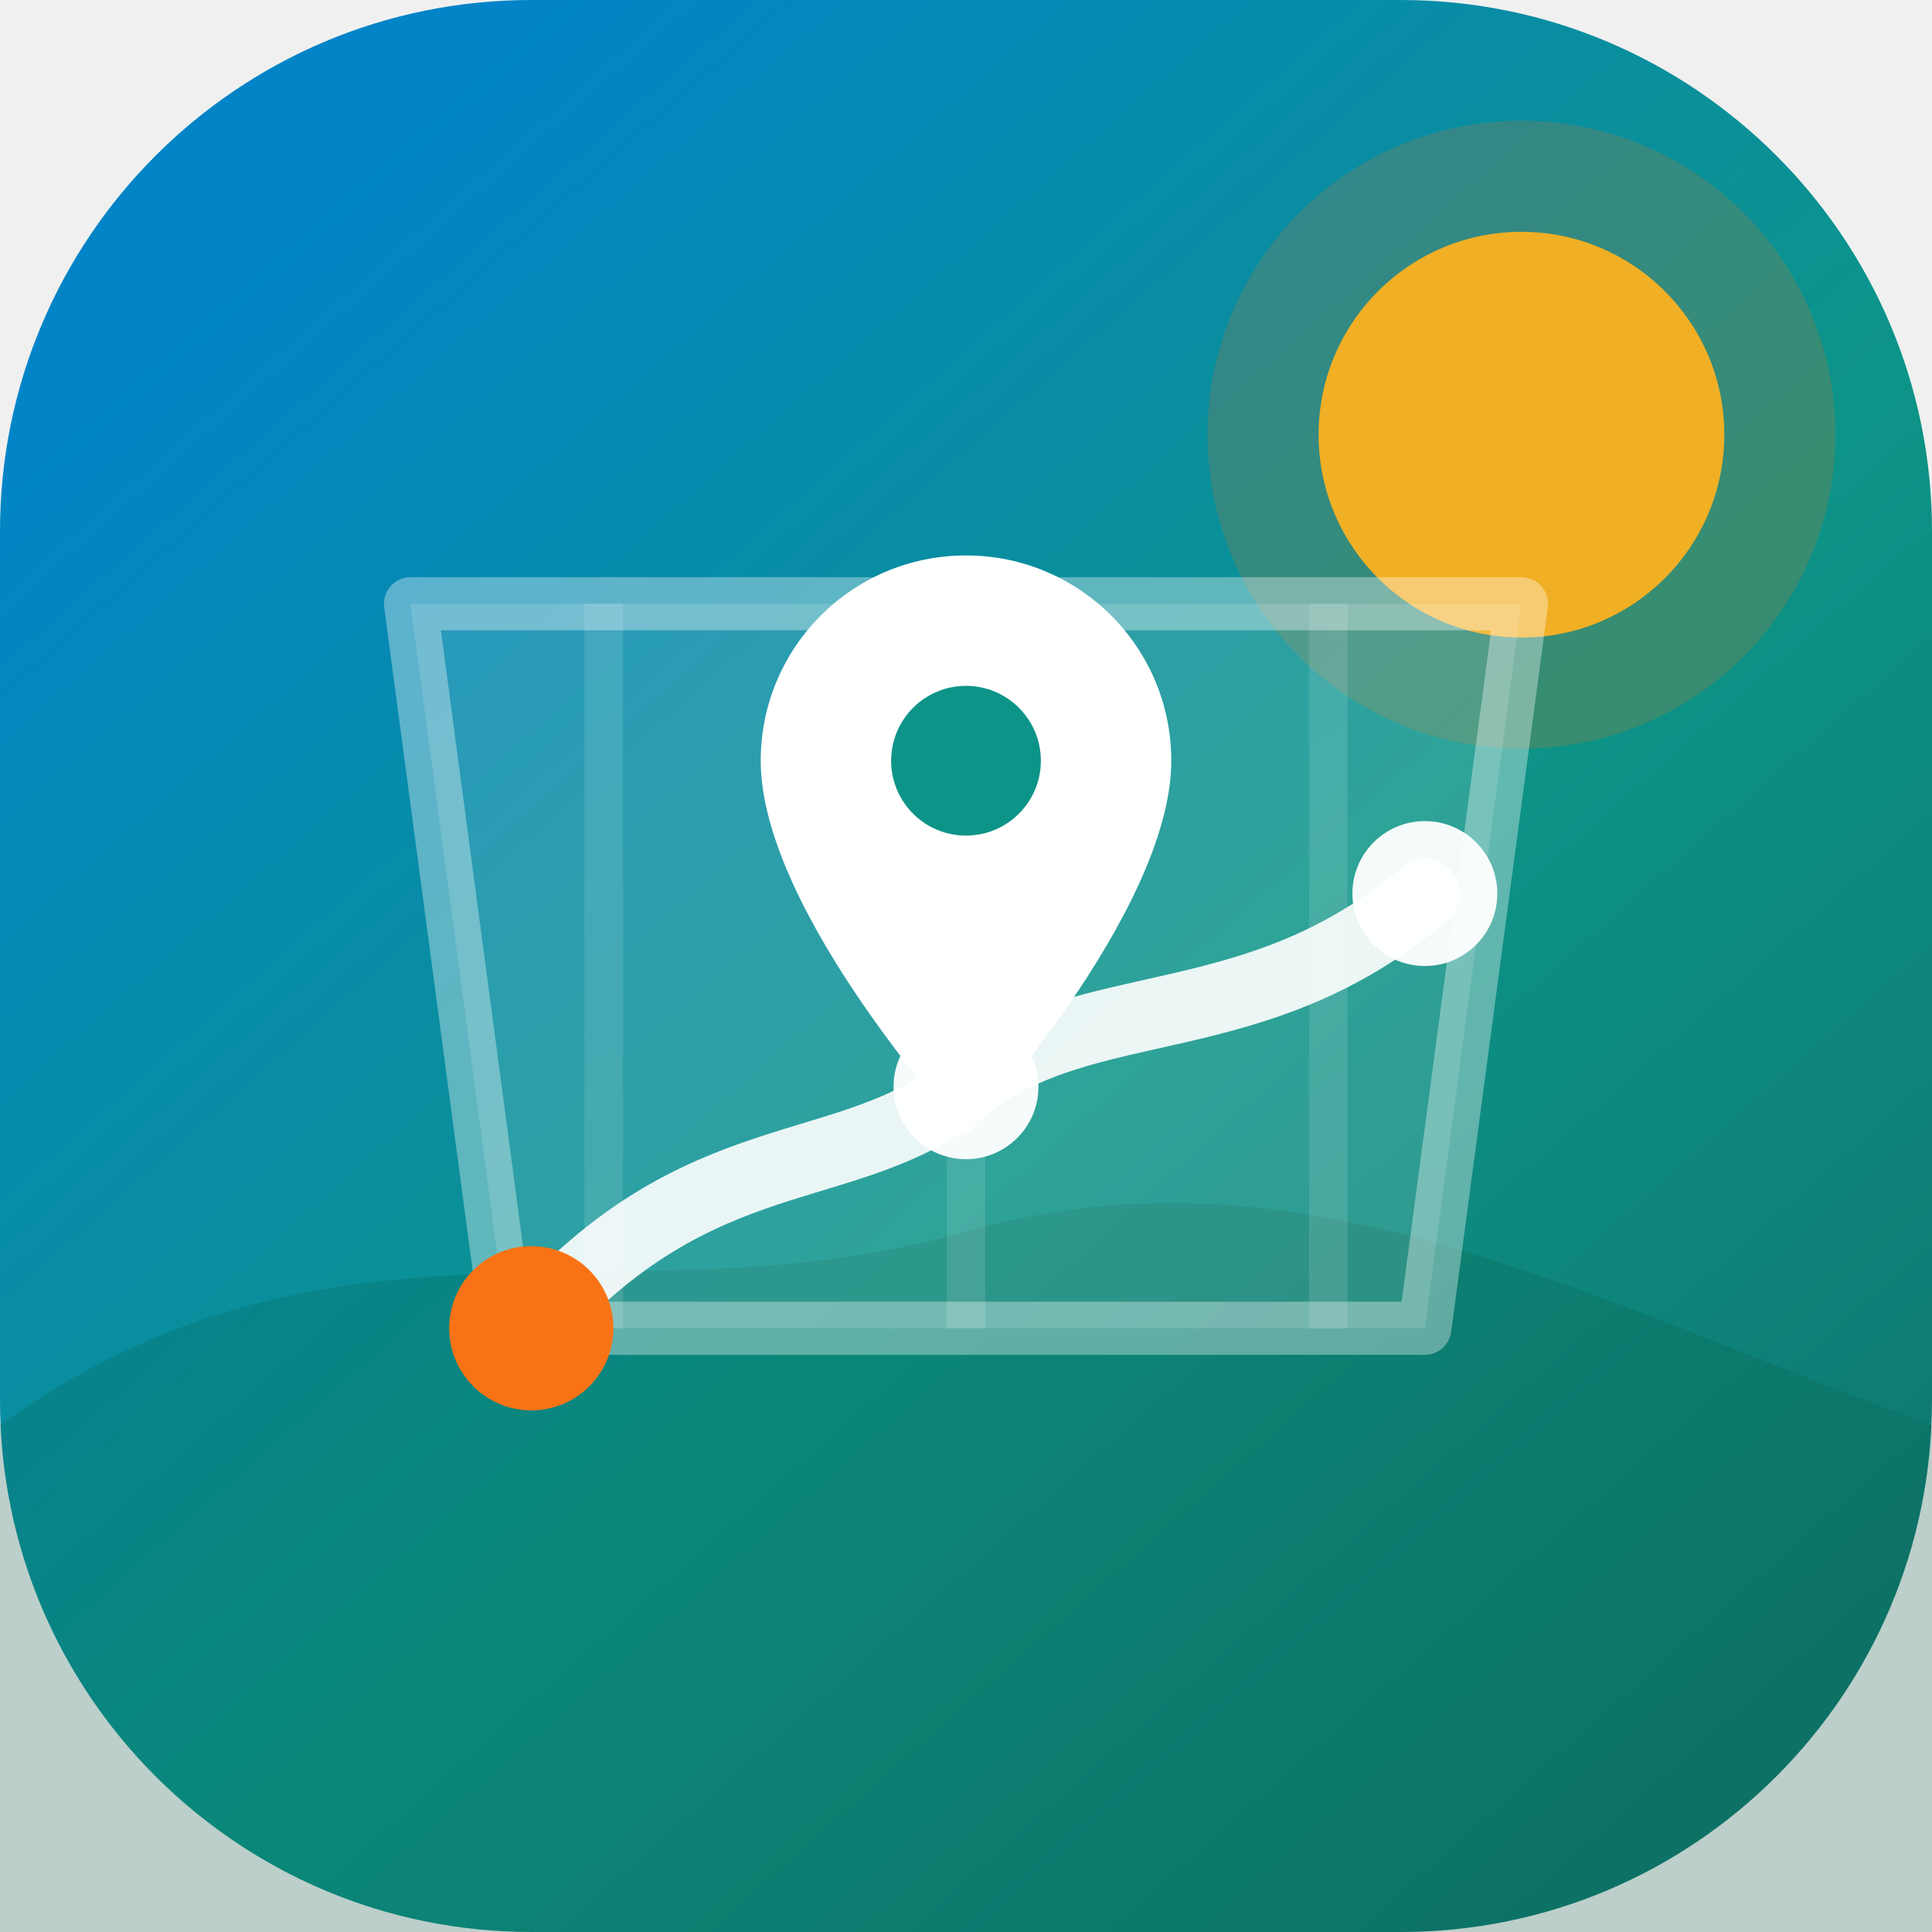
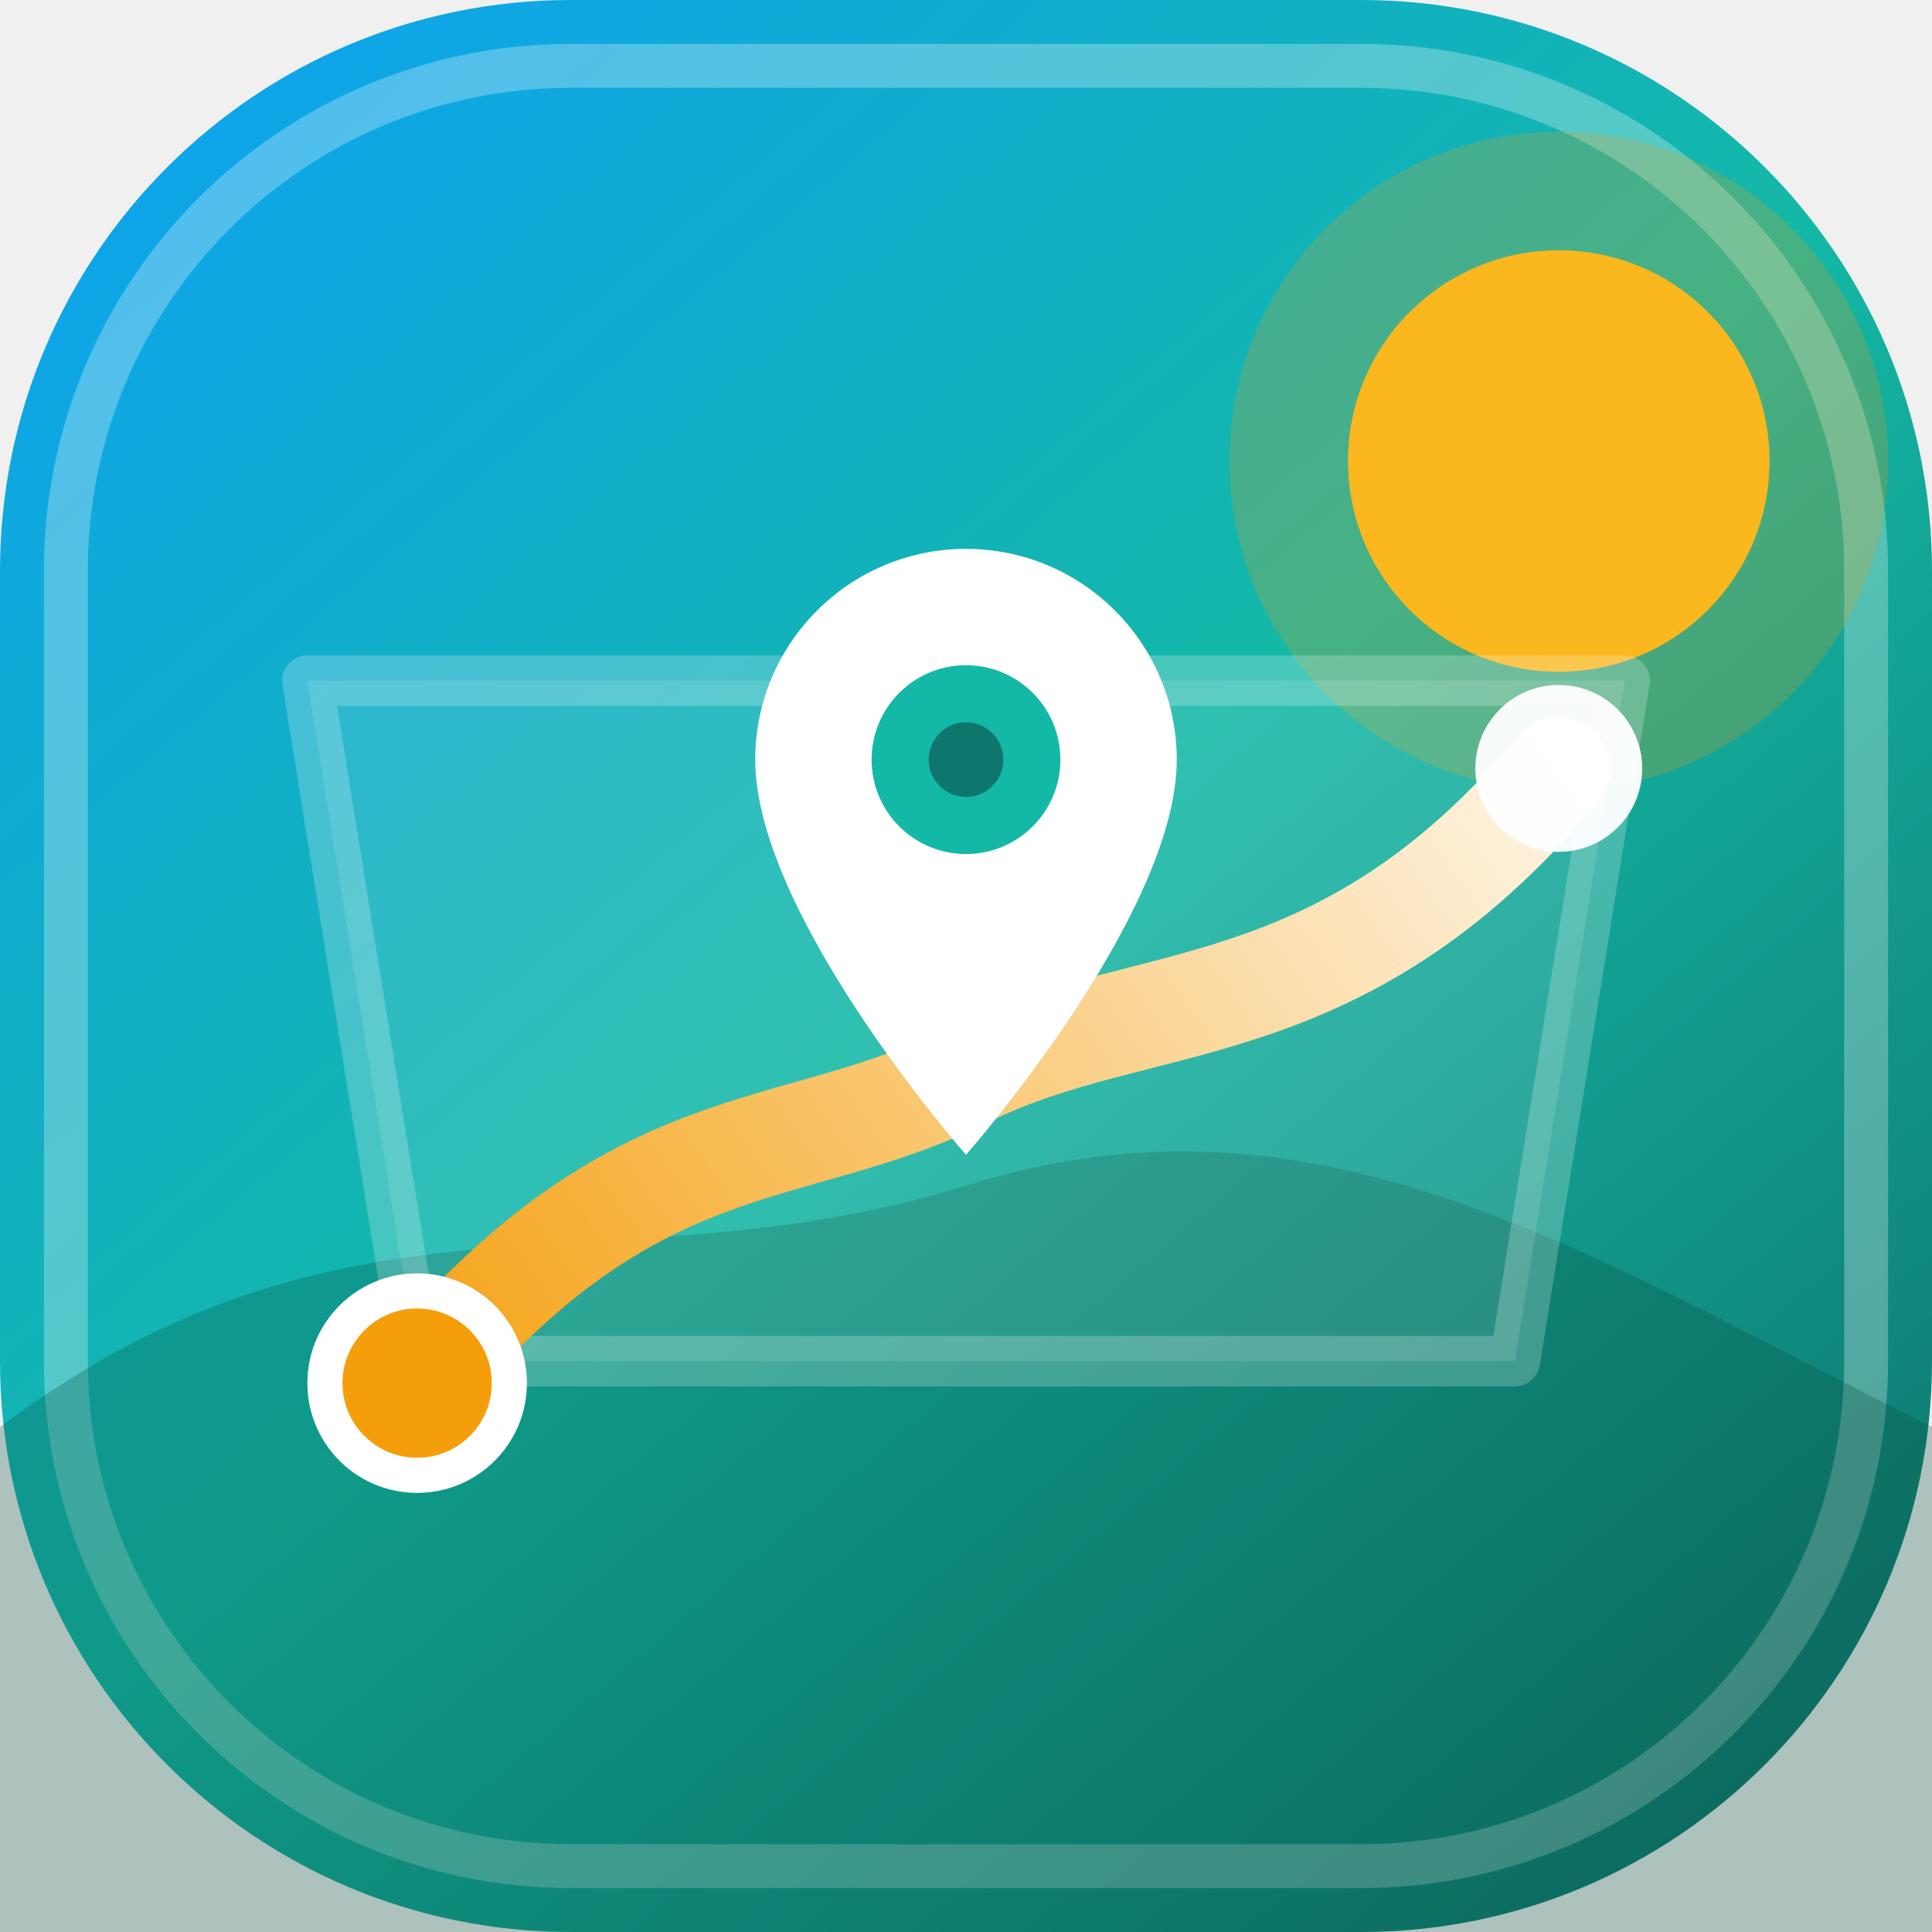
- <svg xmlns="http://www.w3.org/2000/svg" width="40" height="40" viewBox="0 0 40 40" fill="none" role="img" aria-label="MeuRoteiro">
+ <svg xmlns="http://www.w3.org/2000/svg" width="44" height="44" viewBox="0 0 44 44" fill="none" role="img" aria-label="MeuRoteiro">
  <defs>
-     <linearGradient id="logo-sky" x1="6" y1="4" x2="36" y2="38" gradientUnits="userSpaceOnUse">
-       <stop stop-color="#0284C7" />
-       <stop offset="0.55" stop-color="#0D9488" />
+     <linearGradient id="logo-bg" x1="6" y1="2" x2="40" y2="42" gradientUnits="userSpaceOnUse">
+       <stop stop-color="#0EA5E9" />
+       <stop offset="0.48" stop-color="#14B8A6" />
      <stop offset="1" stop-color="#0F766E" />
    </linearGradient>
+     <linearGradient id="logo-route" x1="8" y1="32" x2="36" y2="12" gradientUnits="userSpaceOnUse">
+       <stop stop-color="#F59E0B" />
+       <stop offset="1" stop-color="#FFFFFF" />
+     </linearGradient>
  </defs>
-   <rect width="40" height="40" rx="11" fill="url(#logo-sky)" />
-   <circle cx="31.5" cy="9" r="4.2" fill="#FBBF24" fill-opacity=".95" />
-   <circle cx="31.5" cy="9" r="6.5" fill="#F97316" fill-opacity=".18" />
-   <path d="M0 29.5C7 24.5 13 27.5 20 25.5C27 23.5 33 27 40 29.5V40H0V29.5Z" fill="#065F46" fill-opacity=".22" />
-   <path d="M8.5 12.5H31.5L29.5 27.5H10.5L8.5 12.5Z" fill="#fff" fill-opacity=".14" stroke="#fff" stroke-opacity=".35" stroke-width="1.1" stroke-linejoin="round" />
-   <path d="M12.5 12.5V27.5M20 12.5V27.5M27.5 12.5V27.5" stroke="#fff" stroke-opacity=".12" stroke-width=".8" />
-   <path d="M11 27.5C14.5 23.5 17.5 24.5 20 22.5C22.5 20.5 26 21.5 29.5 18.5" stroke="#fff" stroke-width="1.45" stroke-linecap="round" fill="none" opacity=".9" />
-   <circle cx="11" cy="27.5" r="1.7" fill="#F97316" />
-   <circle cx="20" cy="22.5" r="1.5" fill="#fff" fill-opacity=".95" />
-   <circle cx="29.5" cy="18.5" r="1.5" fill="#fff" fill-opacity=".95" />
-   <path d="M20 11.5c-2.35 0-4.25 1.9-4.25 4.25 0 3.15 4.25 7.75 4.25 7.75s4.25-4.6 4.25-7.75c0-2.35-1.9-4.25-4.25-4.25Z" fill="#fff" />
-   <circle cx="20" cy="15.75" r="1.55" fill="#0D9488" />
+   <rect width="44" height="44" rx="13" fill="url(#logo-bg)" />
+   <rect x="1.5" y="1.5" width="41" height="41" rx="11.5" stroke="#fff" stroke-opacity=".28" stroke-width="1" />
+   <circle cx="35.5" cy="10.5" r="4.8" fill="#FBBF24" />
+   <circle cx="35.5" cy="10.5" r="7.5" fill="#F59E0B" fill-opacity=".22" />
+   <path d="M0 32.5C8 26.5 14 29.5 22 27C30 24.5 36 28.5 44 32.5V44H0V32.5Z" fill="#064E3B" fill-opacity=".28" />
+   <path d="M7 15.5H37L34.5 31H9.5L7 15.5Z" fill="#fff" fill-opacity=".12" stroke="#fff" stroke-opacity=".22" stroke-width="1.15" stroke-linejoin="round" />
+   <path d="M9.5 31.5C14.5 25.5 18 26.5 22 24.5C26 22.5 30.5 23.5 35.5 17.5" stroke="url(#logo-route)" stroke-width="2.35" stroke-linecap="round" fill="none" />
+   <circle cx="9.5" cy="31.5" r="2.1" fill="#F59E0B" stroke="#fff" stroke-width=".8" />
+   <circle cx="35.5" cy="17.5" r="1.9" fill="#fff" fill-opacity=".95" />
+   <path d="M22 12.5c-2.65 0-4.8 2.15-4.8 4.8 0 3.55 4.8 9 4.8 9s4.8-5.45 4.8-9c0-2.65-2.15-4.8-4.8-4.8Z" fill="#fff" />
+   <circle cx="22" cy="17.3" r="2.15" fill="#14B8A6" />
+   <circle cx="22" cy="17.3" r=".85" fill="#0F766E" />
</svg>
